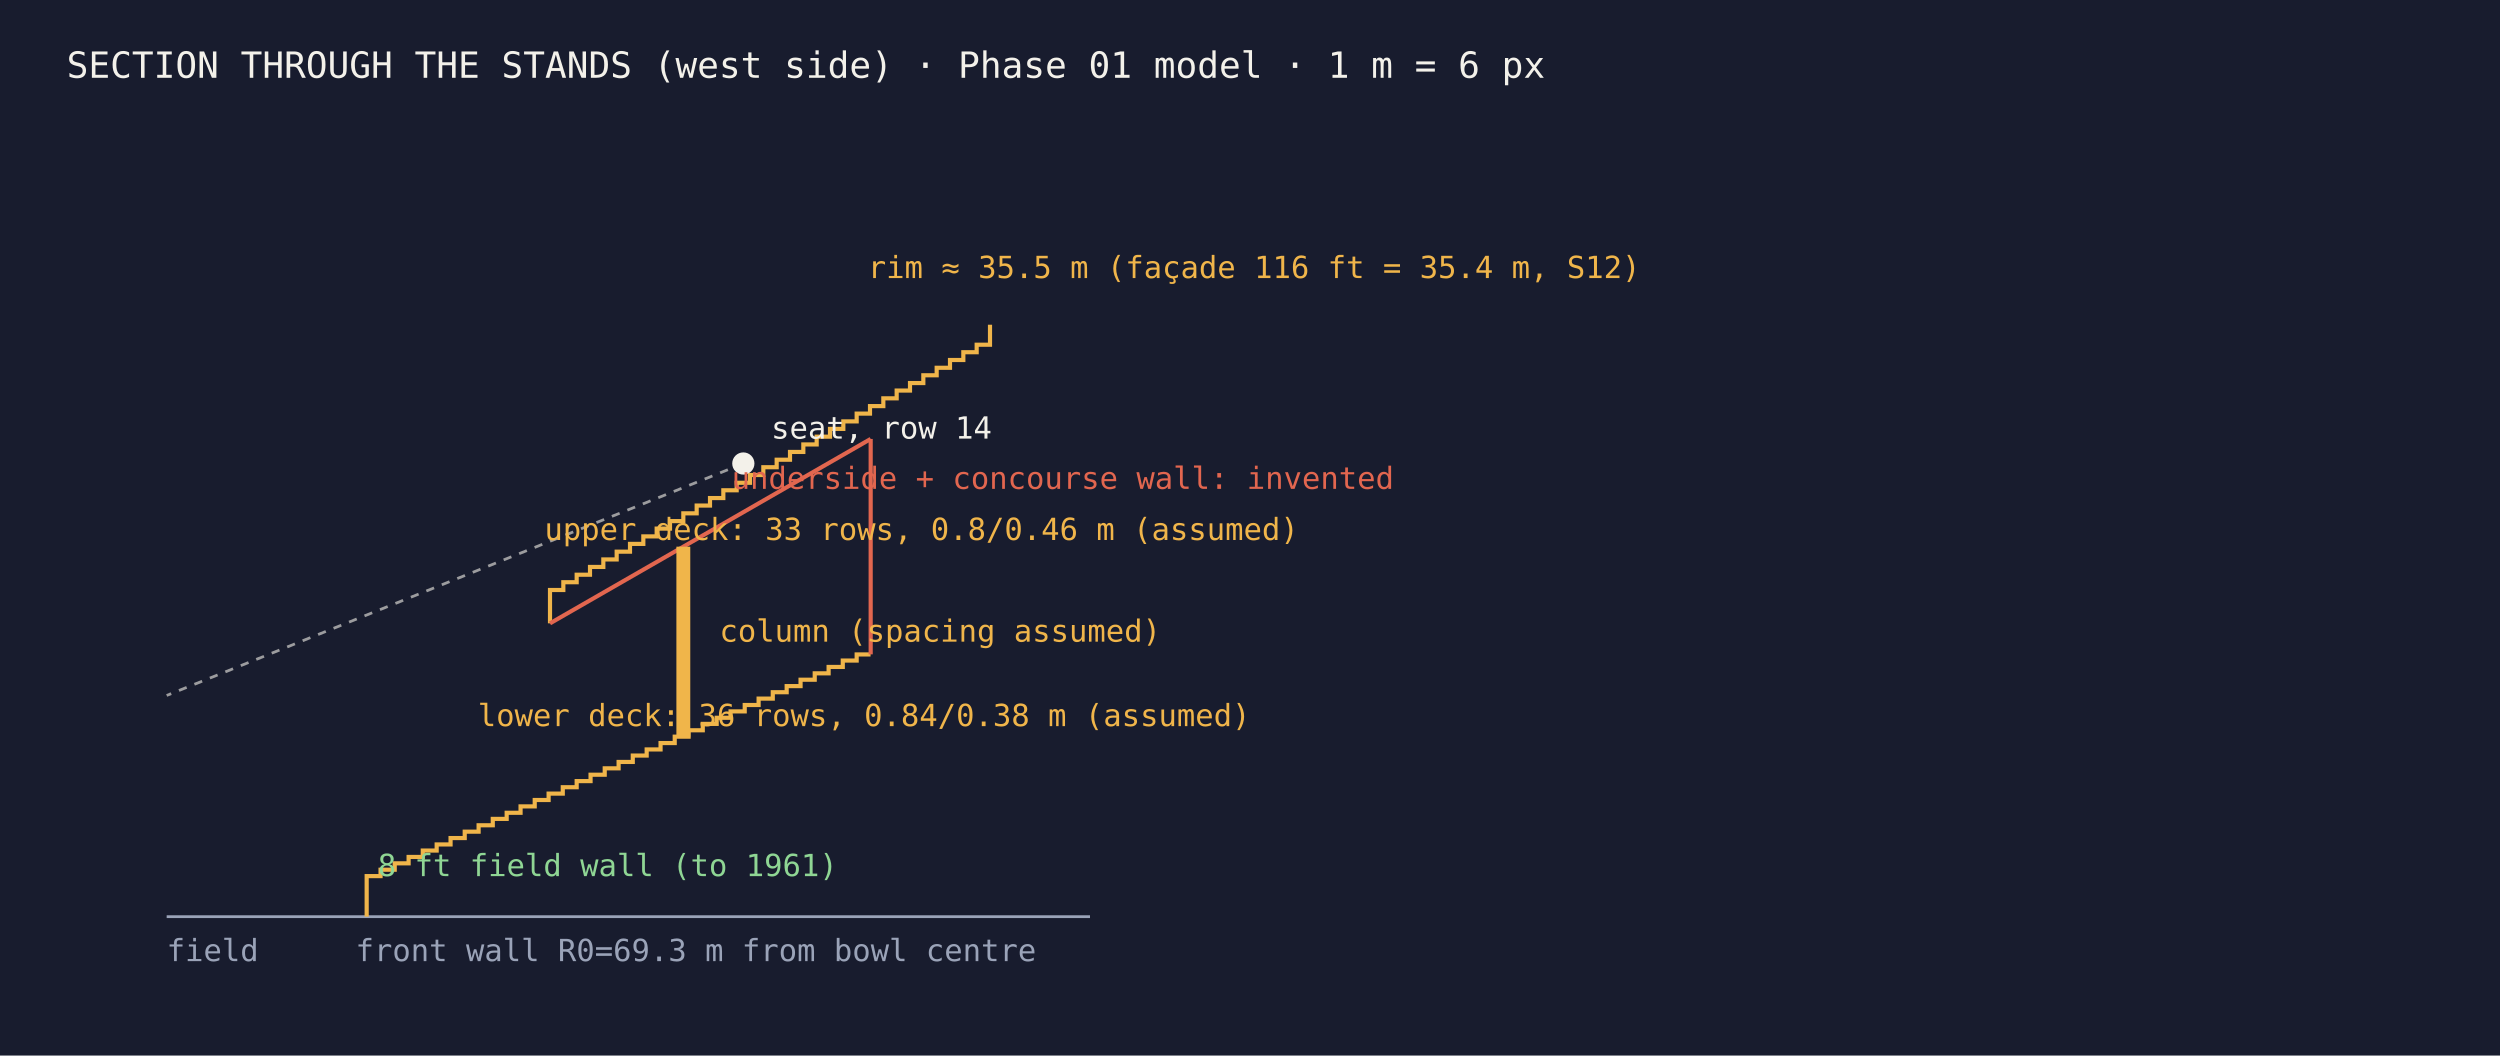
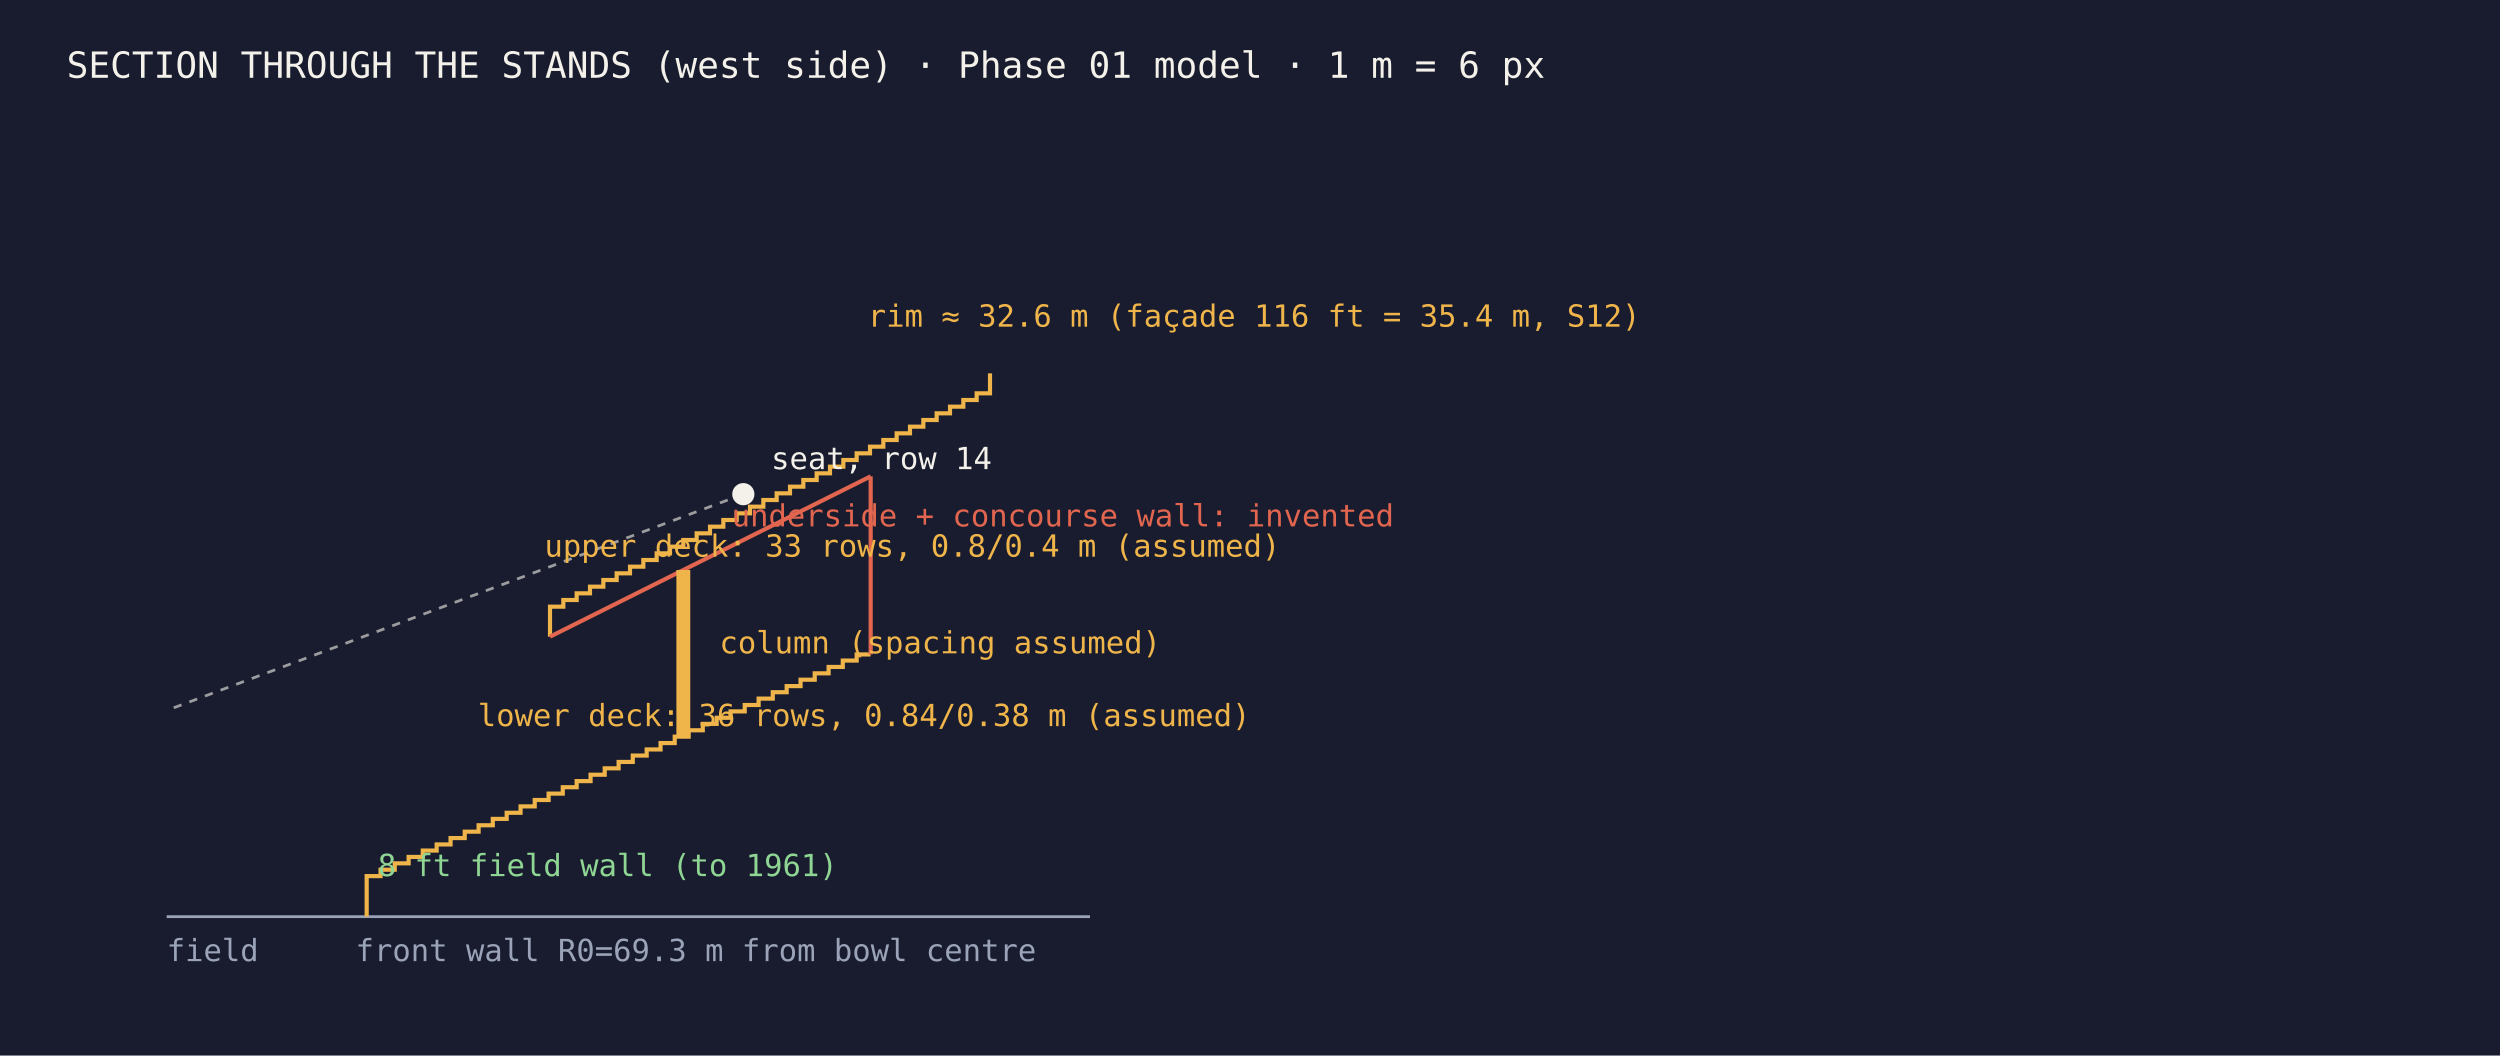
<svg xmlns="http://www.w3.org/2000/svg" width="900" height="380" viewBox="0 0 900 380" font-family="JetBrains Mono, DejaVu Sans Mono, monospace">
  <rect width="100%" height="100%" fill="#181c2e" />
  <text x="24.0" y="28.0" fill="#f3f1ea" font-size="13" text-anchor="start">SECTION THROUGH THE STANDS (west side) · Phase 01 model · 1 m = 6 px</text>
  <line x1="60" y1="330" x2="392.4" y2="330" stroke="#9aa3b8" />
  <polyline points="132.0,330.0 132.0,315.4 132.0,315.4 137.0,315.4 137.0,313.1 142.1,313.1 142.1,310.8 147.1,310.8 147.1,308.5 152.2,308.5 152.2,306.2 157.2,306.2 157.2,304.0 162.2,304.0 162.2,301.7 167.3,301.7 167.3,299.4 172.3,299.4 172.3,297.1 177.4,297.1 177.4,294.8 182.4,294.8 182.4,292.6 187.4,292.6 187.4,290.3 192.5,290.3 192.5,288.0 197.5,288.0 197.5,285.7 202.6,285.7 202.6,283.4 207.6,283.4 207.6,281.2 212.6,281.2 212.6,278.9 217.7,278.9 217.7,276.6 222.7,276.6 222.7,274.3 227.8,274.3 227.8,272.0 232.8,272.0 232.8,269.8 237.8,269.8 237.8,267.5 242.9,267.5 242.9,265.2 247.9,265.2 247.9,262.9 253.0,262.9 253.0,260.6 258.0,260.6 258.0,258.4 263.0,258.4 263.0,256.1 268.1,256.1 268.1,253.8 273.1,253.8 273.1,251.5 278.2,251.5 278.2,249.2 283.2,249.2 283.2,247.0 288.2,247.0 288.2,244.7 293.3,244.7 293.3,242.4 298.3,242.4 298.3,240.1 303.4,240.1 303.4,237.8 308.4,237.8 308.4,235.6 313.4,235.6" fill="none" stroke="#f0b54a" stroke-width="1.5" />
-   <polyline points="198.0,224.4 198.0,212.4 198.0,212.4 202.8,212.4 202.8,209.6 207.6,209.6 207.6,206.9 212.4,206.9 212.4,204.1 217.2,204.1 217.2,201.4 222.0,201.4 222.0,198.6 226.8,198.6 226.8,195.8 231.6,195.8 231.6,193.1 236.4,193.1 236.4,190.3 241.2,190.3 241.2,187.6 246.0,187.6 246.0,184.8 250.8,184.8 250.8,182.0 255.6,182.0 255.6,179.3 260.4,179.3 260.4,176.5 265.2,176.5 265.2,173.8 270.0,173.8 270.0,171.0 274.8,171.0 274.8,168.2 279.6,168.2 279.6,165.5 284.4,165.5 284.4,162.7 289.2,162.7 289.2,160.0 294.0,160.0 294.0,157.2 298.8,157.2 298.8,154.4 303.6,154.4 303.6,151.7 308.4,151.7 308.4,148.9 313.2,148.9 313.2,146.2 318.0,146.2 318.0,143.4 322.8,143.4 322.8,140.6 327.6,140.6 327.6,137.9 332.4,137.9 332.4,135.1 337.2,135.1 337.2,132.4 342.0,132.4 342.0,129.6 346.8,129.6 346.8,126.8 351.6,126.8 351.6,124.1 356.4,124.1 356.4,116.9" fill="none" stroke="#f0b54a" stroke-width="1.5" />
-   <line x1="198" y1="224.4" x2="313.44" y2="158.022" stroke="#e2664f" stroke-width="1.5" />
-   <line x1="313.44" y1="235.57" x2="313.44" y2="158.022" stroke="#e2664f" stroke-width="1.5" />
-   <rect x="243.5" y="196.8" width="5" height="68.4" fill="#f0b54a" />
-   <line x1="267.6" y1="166.86" x2="60" y2="250.361" stroke="#f3f1ea" stroke-dasharray="3 3" opacity=".6" />
-   <circle cx="267.6" cy="166.86" r="4" fill="#f3f1ea" />
+   <polyline points="198.0,229.2 198.0,218.4 198.0,218.4 202.8,218.4 202.8,216.0 207.6,216.0 207.6,213.6 212.4,213.6 212.4,211.2 217.2,211.2 217.2,208.8 222.0,208.8 222.0,206.4 226.8,206.4 226.8,204.0 231.6,204.0 231.6,201.6 236.4,201.6 236.4,199.2 241.2,199.2 241.2,196.8 246.0,196.8 246.0,194.4 250.8,194.4 250.8,192.0 255.6,192.0 255.6,189.6 260.4,189.6 260.4,187.2 265.2,187.2 265.2,184.8 270.0,184.8 270.0,182.4 274.8,182.4 274.8,180.0 279.6,180.0 279.6,177.6 284.4,177.6 284.4,175.2 289.2,175.2 289.2,172.8 294.0,172.8 294.0,170.4 298.8,170.4 298.8,168.0 303.6,168.0 303.6,165.6 308.4,165.6 308.4,163.2 313.2,163.2 313.2,160.8 318.0,160.8 318.0,158.4 322.8,158.4 322.8,156.0 327.6,156.0 327.6,153.6 332.4,153.6 332.4,151.2 337.2,151.2 337.2,148.8 342.0,148.8 342.0,146.4 346.8,146.4 346.8,144.0 351.6,144.0 351.6,141.6 356.4,141.6 356.4,134.4" fill="none" stroke="#f0b54a" stroke-width="1.5" />
+   <line x1="198" y1="229.2" x2="313.44" y2="171.48" stroke="#e2664f" stroke-width="1.5" />
+   <line x1="313.44" y1="235.57" x2="313.44" y2="171.48" stroke="#e2664f" stroke-width="1.5" />
+   <rect x="243.5" y="205.2" width="5" height="60.0" fill="#f0b54a" />
+   <line x1="267.6" y1="177.9" x2="60" y2="255.75" stroke="#f3f1ea" stroke-dasharray="3 3" opacity=".6" />
+   <circle cx="267.6" cy="177.9" r="4" fill="#f3f1ea" />
  <text x="136.0" y="315.4" fill="#8fd694" font-size="11" text-anchor="start">8 ft field wall (to 1961)</text>
  <text x="172.0" y="261.4" fill="#f0b54a" font-size="11" text-anchor="start">lower deck: 36 rows, 0.84/0.38 m (assumed)</text>
-   <text x="196.0" y="194.4" fill="#f0b54a" font-size="11" text-anchor="start">upper deck: 33 rows, 0.8/0.46 m (assumed)</text>
-   <text x="259.0" y="231.0" fill="#f0b54a" font-size="11" text-anchor="start">column (spacing assumed)</text>
-   <text x="263.4" y="176.0" fill="#e2664f" font-size="11" text-anchor="start">underside + concourse wall: invented</text>
-   <text x="312.4" y="100.1" fill="#f0b54a" font-size="11" text-anchor="start">rim ≈ 35.5 m (façade 116 ft = 35.4 m, S12)</text>
-   <text x="277.6" y="157.9" fill="#f3f1ea" font-size="11" text-anchor="start">seat, row 14</text>
+   <text x="196.0" y="200.4" fill="#f0b54a" font-size="11" text-anchor="start">upper deck: 33 rows, 0.8/0.4 m (assumed)</text>
+   <text x="259.0" y="235.2" fill="#f0b54a" font-size="11" text-anchor="start">column (spacing assumed)</text>
+   <text x="263.4" y="189.5" fill="#e2664f" font-size="11" text-anchor="start">underside + concourse wall: invented</text>
+   <text x="312.4" y="117.6" fill="#f0b54a" font-size="11" text-anchor="start">rim ≈ 32.6 m (façade 116 ft = 35.4 m, S12)</text>
+   <text x="277.6" y="168.9" fill="#f3f1ea" font-size="11" text-anchor="start">seat, row 14</text>
  <text x="60.0" y="346.0" fill="#9aa3b8" font-size="11" text-anchor="start">field</text>
  <text x="128.0" y="346.0" fill="#9aa3b8" font-size="11" text-anchor="start">front wall R0=69.3 m from bowl centre</text>
</svg>
